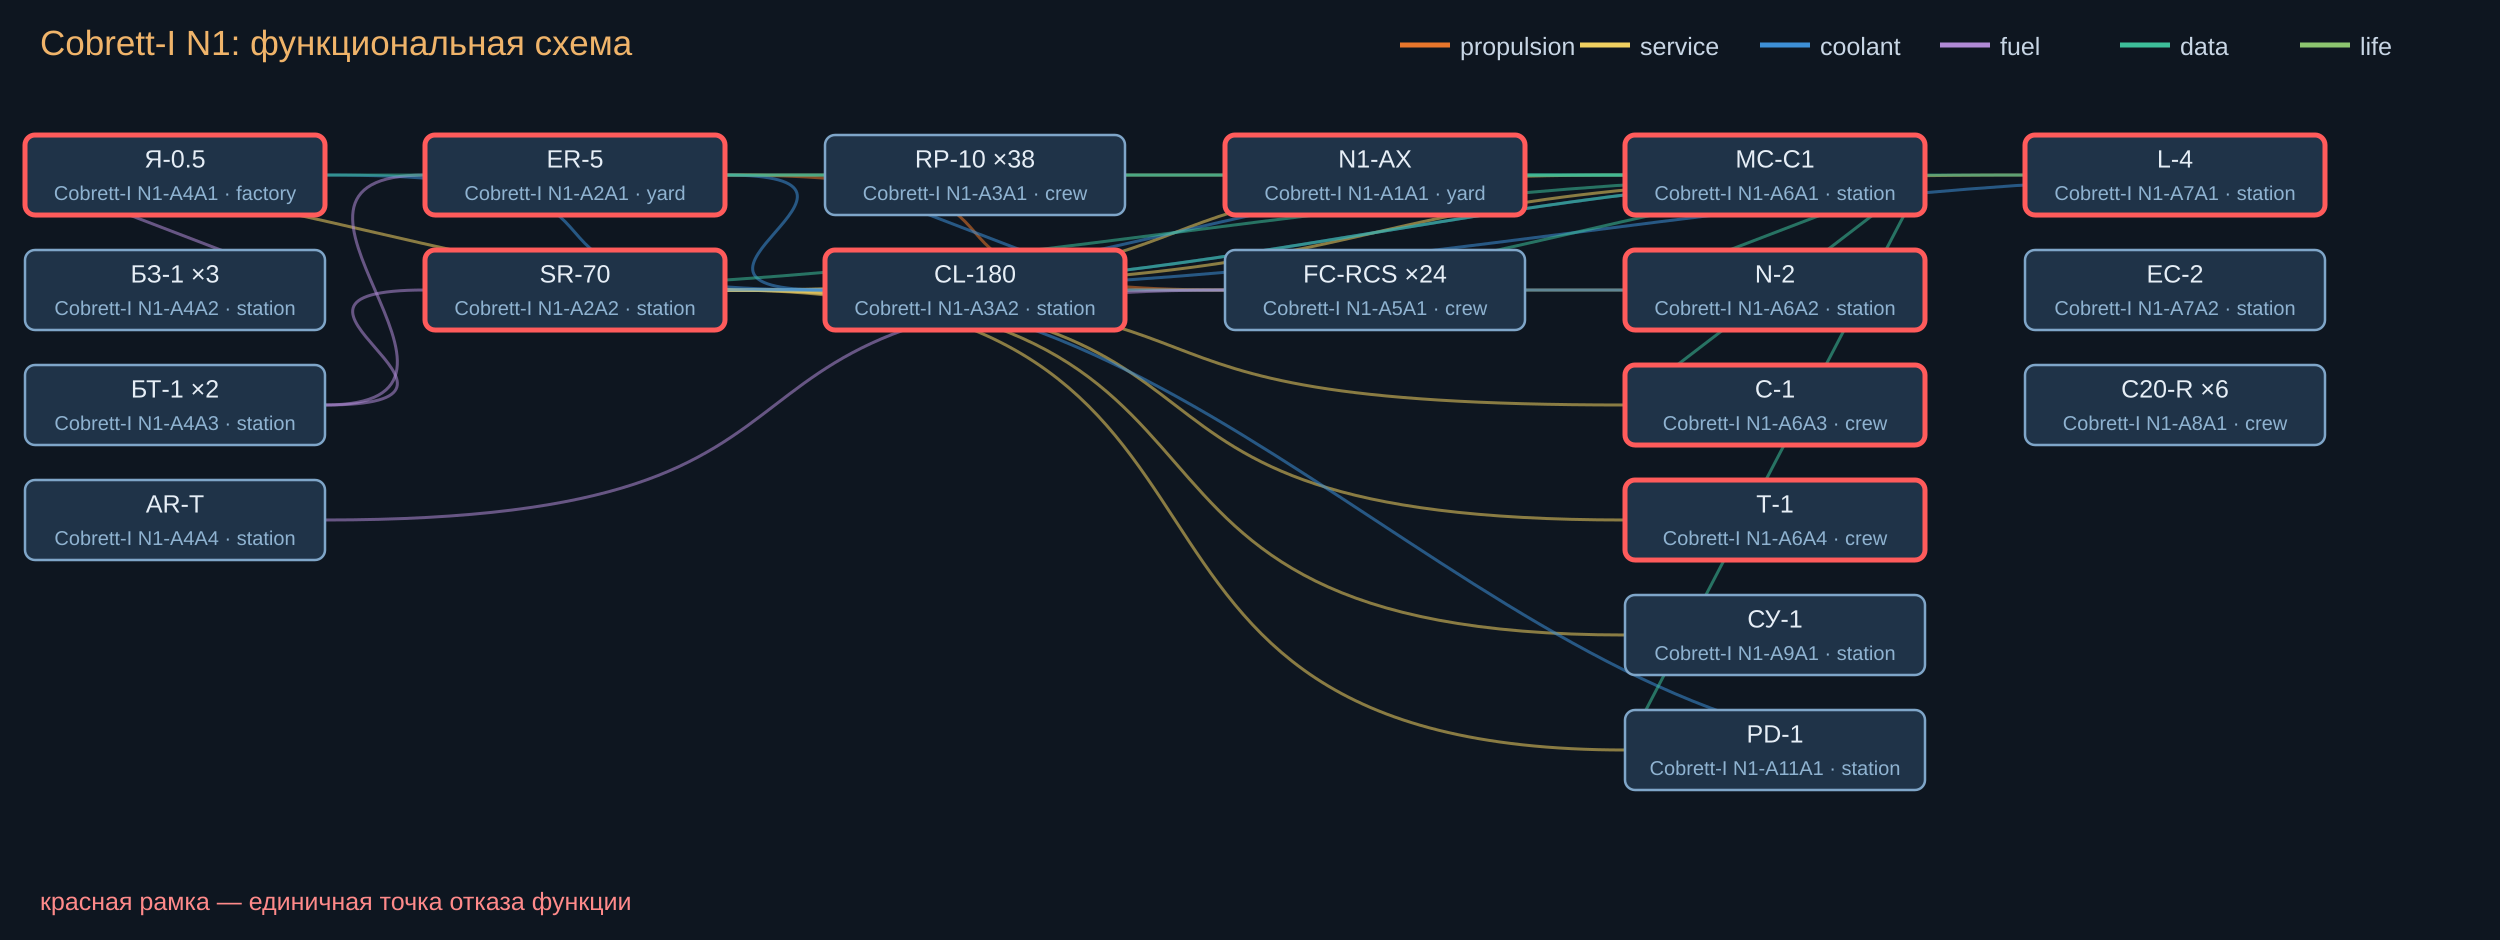
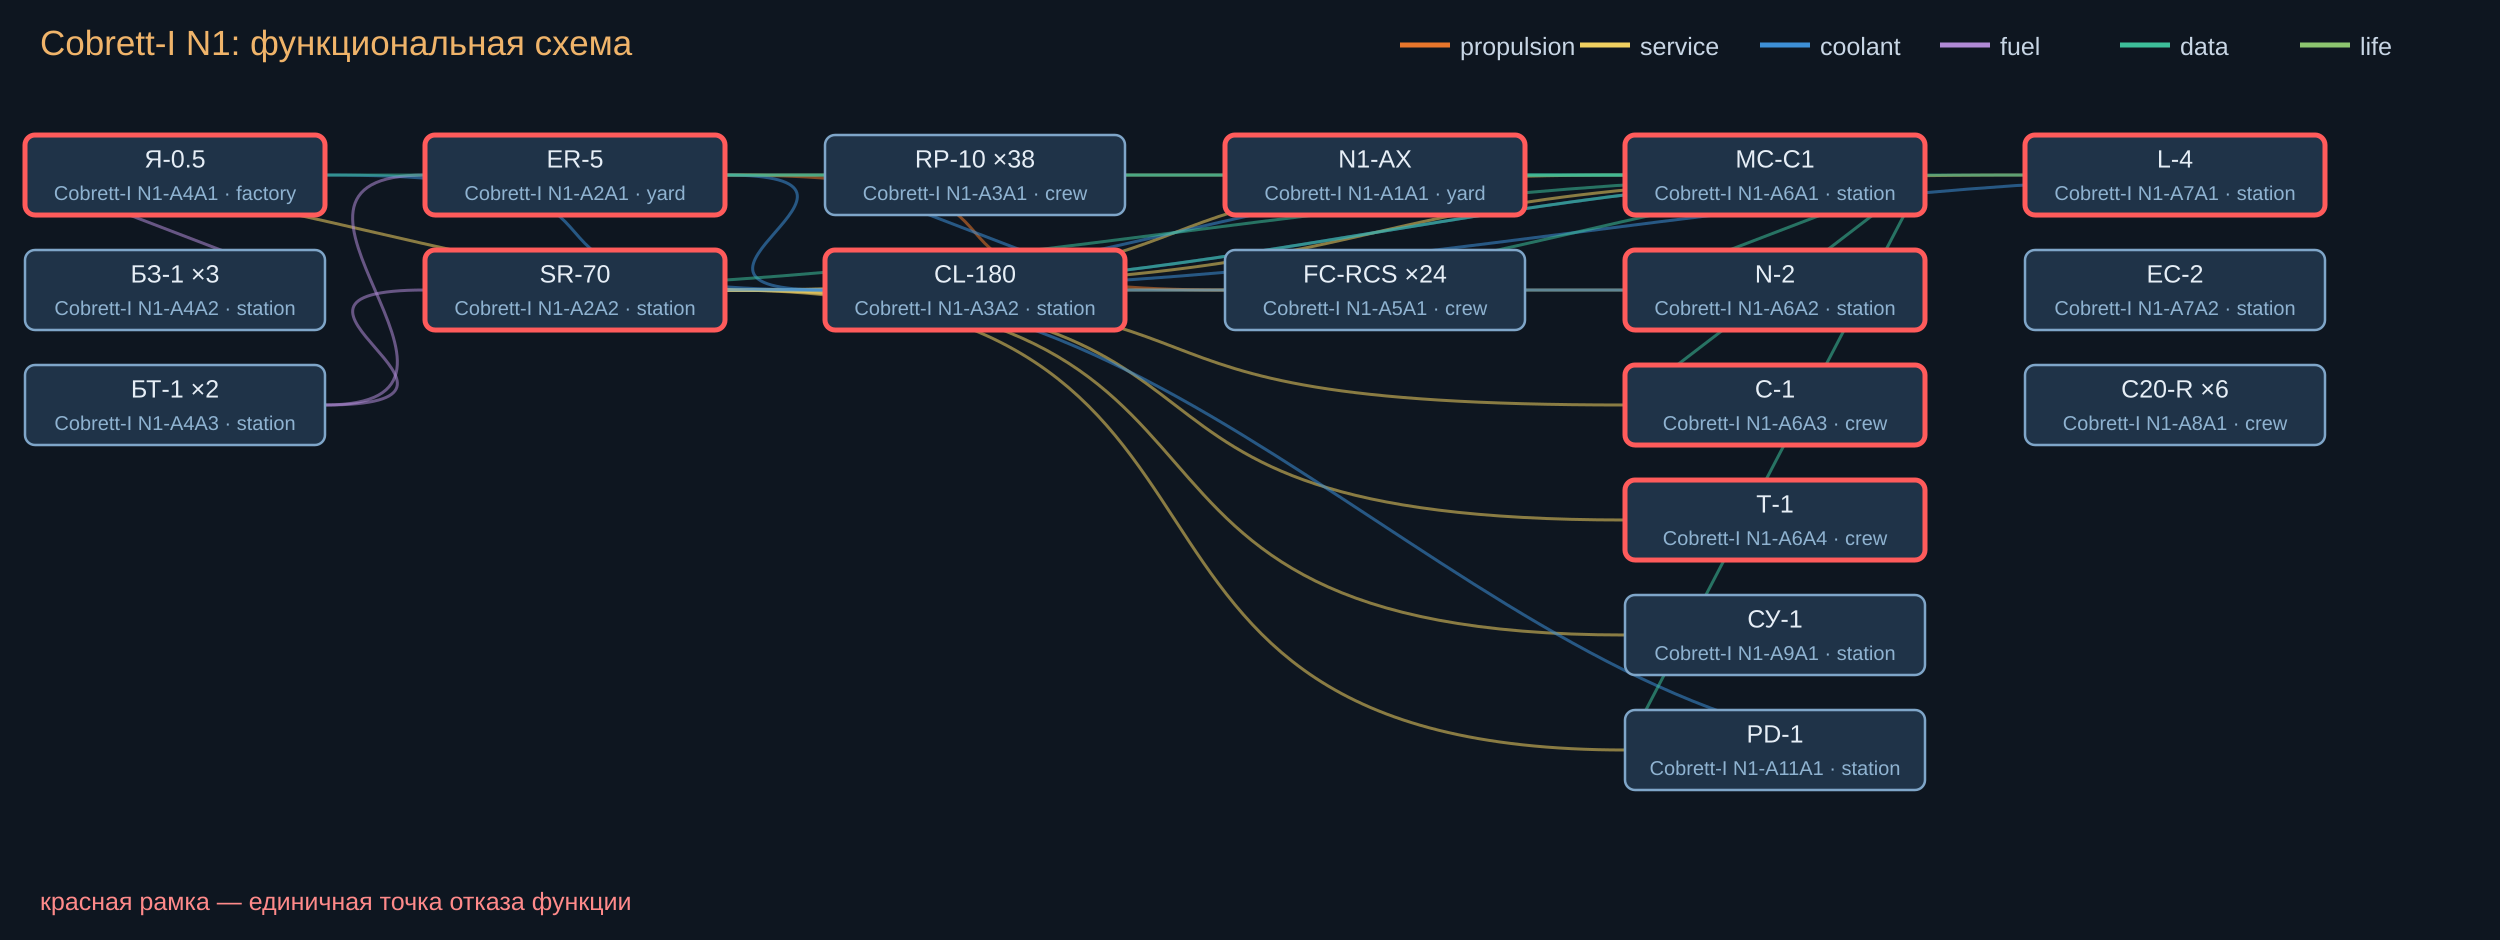
<svg xmlns="http://www.w3.org/2000/svg" viewBox="0 0 1000 376" font-family="Segoe UI, Arial, sans-serif" font-size="10">
  <rect width="100%" height="100%" fill="#0e1620" />
  <text x="16" y="22" fill="#f0b46a" font-size="14">Cobrett-I N1: функциональная схема</text>
  <line x1="560" y1="18" x2="580" y2="18" stroke="#e8762b" stroke-width="2" />
  <text x="584" y="22" fill="#c8d6e5">propulsion</text>
  <line x1="632" y1="18" x2="652" y2="18" stroke="#f0d060" stroke-width="2" />
  <text x="656" y="22" fill="#c8d6e5">service</text>
  <line x1="704" y1="18" x2="724" y2="18" stroke="#3d8fd6" stroke-width="2" />
  <text x="728" y="22" fill="#c8d6e5">coolant</text>
  <line x1="776" y1="18" x2="796" y2="18" stroke="#b08ad6" stroke-width="2" />
  <text x="800" y="22" fill="#c8d6e5">fuel</text>
  <line x1="848" y1="18" x2="868" y2="18" stroke="#3dbf9a" stroke-width="2" />
  <text x="872" y="22" fill="#c8d6e5">data</text>
  <line x1="920" y1="18" x2="940" y2="18" stroke="#8cc56f" stroke-width="2" />
  <text x="944" y="22" fill="#c8d6e5">life</text>
  <path d="M290,70 C450.0,70 330.0,70 490,70" fill="none" stroke="#e8762b" stroke-opacity="0.55" stroke-width="1.2" />
  <path d="M290,70 C450.0,70 330.0,116 490,116" fill="none" stroke="#e8762b" stroke-opacity="0.55" stroke-width="1.2" />
  <path d="M290,116 C370.0,116 250.0,116 330,116" fill="none" stroke="#f0d060" stroke-opacity="0.55" stroke-width="1.2" />
  <path d="M290,116 C210.0,116 90.0,70 10,70" fill="none" stroke="#f0d060" stroke-opacity="0.55" stroke-width="1.2" />
  <path d="M290,116 C530.0,116 410.0,70 650,70" fill="none" stroke="#f0d060" stroke-opacity="0.55" stroke-width="1.2" />
  <path d="M290,116 C530.0,116 410.0,116 650,116" fill="none" stroke="#f0d060" stroke-opacity="0.55" stroke-width="1.2" />
  <path d="M290,116 C530.0,116 410.0,162 650,162" fill="none" stroke="#f0d060" stroke-opacity="0.55" stroke-width="1.2" />
  <path d="M290,116 C530.0,116 410.0,208 650,208" fill="none" stroke="#f0d060" stroke-opacity="0.55" stroke-width="1.2" />
  <path d="M290,116 C610.0,116 490.0,70 810,70" fill="none" stroke="#f0d060" stroke-opacity="0.55" stroke-width="1.2" />
  <path d="M290,116 C530.0,116 410.0,254 650,254" fill="none" stroke="#f0d060" stroke-opacity="0.55" stroke-width="1.2" />
  <path d="M290,116 C530.0,116 410.0,300 650,300" fill="none" stroke="#f0d060" stroke-opacity="0.55" stroke-width="1.2" />
  <path d="M610,70 C530.0,70 410.0,116 330,116" fill="none" stroke="#3d8fd6" stroke-opacity="0.55" stroke-width="1.2" />
  <path d="M290,70 C370.0,70 250.0,116 330,116" fill="none" stroke="#3d8fd6" stroke-opacity="0.55" stroke-width="1.2" />
  <path d="M290,116 C370.0,116 250.0,116 330,116" fill="none" stroke="#3d8fd6" stroke-opacity="0.55" stroke-width="1.2" />
  <path d="M130,70 C290.0,70 170.0,116 330,116" fill="none" stroke="#3d8fd6" stroke-opacity="0.55" stroke-width="1.2" />
  <path d="M770,70 C610.0,70 490.0,116 330,116" fill="none" stroke="#3d8fd6" stroke-opacity="0.55" stroke-width="1.2" />
  <path d="M770,116 C610.0,116 490.0,116 330,116" fill="none" stroke="#3d8fd6" stroke-opacity="0.55" stroke-width="1.2" />
  <path d="M930,70 C690.0,70 570.0,116 330,116" fill="none" stroke="#3d8fd6" stroke-opacity="0.55" stroke-width="1.2" />
  <path d="M770,300 C610.0,300 490.0,116 330,116" fill="none" stroke="#3d8fd6" stroke-opacity="0.55" stroke-width="1.2" />
  <path d="M450,116 C450.0,116 330.0,70 330,70" fill="none" stroke="#3d8fd6" stroke-opacity="0.55" stroke-width="1.2" />
  <path d="M130,116 C130.0,116 10.0,70 10,70" fill="none" stroke="#b08ad6" stroke-opacity="0.55" stroke-width="1.2" />
  <path d="M130,162 C210.0,162 90.0,70 170,70" fill="none" stroke="#b08ad6" stroke-opacity="0.55" stroke-width="1.2" />
  <path d="M130,162 C210.0,162 90.0,116 170,116" fill="none" stroke="#b08ad6" stroke-opacity="0.55" stroke-width="1.2" />
-   <path d="M130,208 C370.0,208 250.0,116 490,116" fill="none" stroke="#b08ad6" stroke-opacity="0.55" stroke-width="1.2" />
  <path d="M770,70 C690.0,70 570.0,70 490,70" fill="none" stroke="#3dbf9a" stroke-opacity="0.55" stroke-width="1.2" />
  <path d="M770,70 C530.0,70 410.0,70 170,70" fill="none" stroke="#3dbf9a" stroke-opacity="0.55" stroke-width="1.2" />
  <path d="M770,70 C530.0,70 410.0,116 170,116" fill="none" stroke="#3dbf9a" stroke-opacity="0.55" stroke-width="1.2" />
  <path d="M770,70 C610.0,70 490.0,116 330,116" fill="none" stroke="#3dbf9a" stroke-opacity="0.55" stroke-width="1.2" />
  <path d="M770,70 C450.0,70 330.0,70 10,70" fill="none" stroke="#3dbf9a" stroke-opacity="0.55" stroke-width="1.2" />
  <path d="M770,70 C690.0,70 570.0,116 490,116" fill="none" stroke="#3dbf9a" stroke-opacity="0.55" stroke-width="1.2" />
  <path d="M770,70 C770.0,70 650.0,116 650,116" fill="none" stroke="#3dbf9a" stroke-opacity="0.55" stroke-width="1.2" />
  <path d="M770,70 C770.0,70 650.0,162 650,162" fill="none" stroke="#3dbf9a" stroke-opacity="0.55" stroke-width="1.2" />
  <path d="M770,70 C850.0,70 730.0,70 810,70" fill="none" stroke="#3dbf9a" stroke-opacity="0.55" stroke-width="1.2" />
  <path d="M770,70 C770.0,70 650.0,300 650,300" fill="none" stroke="#3dbf9a" stroke-opacity="0.55" stroke-width="1.2" />
  <rect x="490" y="54" width="120" height="32" rx="4" fill="#1f3348" stroke="#ff5b5b" stroke-width="2" />
  <text x="550" y="67" fill="#e6eef6" text-anchor="middle">N1-AX</text>
  <text x="550" y="80" fill="#8fb3d1" text-anchor="middle" font-size="8">Cobrett-I N1-A1A1 · yard</text>
  <rect x="170" y="54" width="120" height="32" rx="4" fill="#1f3348" stroke="#ff5b5b" stroke-width="2" />
  <text x="230" y="67" fill="#e6eef6" text-anchor="middle">ER-5</text>
  <text x="230" y="80" fill="#8fb3d1" text-anchor="middle" font-size="8">Cobrett-I N1-A2A1 · yard</text>
  <rect x="170" y="100" width="120" height="32" rx="4" fill="#1f3348" stroke="#ff5b5b" stroke-width="2" />
  <text x="230" y="113" fill="#e6eef6" text-anchor="middle">SR-70</text>
  <text x="230" y="126" fill="#8fb3d1" text-anchor="middle" font-size="8">Cobrett-I N1-A2A2 · station</text>
  <rect x="330" y="54" width="120" height="32" rx="4" fill="#1f3348" stroke="#7fa6c9" stroke-width="1" />
  <text x="390" y="67" fill="#e6eef6" text-anchor="middle">RP-10 ×38</text>
  <text x="390" y="80" fill="#8fb3d1" text-anchor="middle" font-size="8">Cobrett-I N1-A3A1 · crew</text>
  <rect x="330" y="100" width="120" height="32" rx="4" fill="#1f3348" stroke="#ff5b5b" stroke-width="2" />
  <text x="390" y="113" fill="#e6eef6" text-anchor="middle">CL-180</text>
  <text x="390" y="126" fill="#8fb3d1" text-anchor="middle" font-size="8">Cobrett-I N1-A3A2 · station</text>
  <rect x="10" y="54" width="120" height="32" rx="4" fill="#1f3348" stroke="#ff5b5b" stroke-width="2" />
  <text x="70" y="67" fill="#e6eef6" text-anchor="middle">Я-0.5</text>
  <text x="70" y="80" fill="#8fb3d1" text-anchor="middle" font-size="8">Cobrett-I N1-A4A1 · factory</text>
  <rect x="10" y="100" width="120" height="32" rx="4" fill="#1f3348" stroke="#7fa6c9" stroke-width="1" />
  <text x="70" y="113" fill="#e6eef6" text-anchor="middle">БЗ-1 ×3</text>
  <text x="70" y="126" fill="#8fb3d1" text-anchor="middle" font-size="8">Cobrett-I N1-A4A2 · station</text>
  <rect x="10" y="146" width="120" height="32" rx="4" fill="#1f3348" stroke="#7fa6c9" stroke-width="1" />
  <text x="70" y="159" fill="#e6eef6" text-anchor="middle">БТ-1 ×2</text>
  <text x="70" y="172" fill="#8fb3d1" text-anchor="middle" font-size="8">Cobrett-I N1-A4A3 · station</text>
  <rect x="490" y="100" width="120" height="32" rx="4" fill="#1f3348" stroke="#7fa6c9" stroke-width="1" />
  <text x="550" y="113" fill="#e6eef6" text-anchor="middle">FC-RCS ×24</text>
  <text x="550" y="126" fill="#8fb3d1" text-anchor="middle" font-size="8">Cobrett-I N1-A5A1 · crew</text>
-   <rect x="10" y="192" width="120" height="32" rx="4" fill="#1f3348" stroke="#7fa6c9" stroke-width="1" />
-   <text x="70" y="205" fill="#e6eef6" text-anchor="middle">AR-T</text>
-   <text x="70" y="218" fill="#8fb3d1" text-anchor="middle" font-size="8">Cobrett-I N1-A4A4 · station</text>
  <rect x="650" y="54" width="120" height="32" rx="4" fill="#1f3348" stroke="#ff5b5b" stroke-width="2" />
  <text x="710" y="67" fill="#e6eef6" text-anchor="middle">MC-C1</text>
  <text x="710" y="80" fill="#8fb3d1" text-anchor="middle" font-size="8">Cobrett-I N1-A6A1 · station</text>
  <rect x="650" y="100" width="120" height="32" rx="4" fill="#1f3348" stroke="#ff5b5b" stroke-width="2" />
  <text x="710" y="113" fill="#e6eef6" text-anchor="middle">N-2</text>
  <text x="710" y="126" fill="#8fb3d1" text-anchor="middle" font-size="8">Cobrett-I N1-A6A2 · station</text>
  <rect x="650" y="146" width="120" height="32" rx="4" fill="#1f3348" stroke="#ff5b5b" stroke-width="2" />
  <text x="710" y="159" fill="#e6eef6" text-anchor="middle">C-1</text>
  <text x="710" y="172" fill="#8fb3d1" text-anchor="middle" font-size="8">Cobrett-I N1-A6A3 · crew</text>
  <rect x="650" y="192" width="120" height="32" rx="4" fill="#1f3348" stroke="#ff5b5b" stroke-width="2" />
  <text x="710" y="205" fill="#e6eef6" text-anchor="middle">Т-1</text>
  <text x="710" y="218" fill="#8fb3d1" text-anchor="middle" font-size="8">Cobrett-I N1-A6A4 · crew</text>
  <rect x="810" y="54" width="120" height="32" rx="4" fill="#1f3348" stroke="#ff5b5b" stroke-width="2" />
  <text x="870" y="67" fill="#e6eef6" text-anchor="middle">L-4</text>
  <text x="870" y="80" fill="#8fb3d1" text-anchor="middle" font-size="8">Cobrett-I N1-A7A1 · station</text>
  <rect x="810" y="100" width="120" height="32" rx="4" fill="#1f3348" stroke="#7fa6c9" stroke-width="1" />
  <text x="870" y="113" fill="#e6eef6" text-anchor="middle">EC-2</text>
  <text x="870" y="126" fill="#8fb3d1" text-anchor="middle" font-size="8">Cobrett-I N1-A7A2 · station</text>
  <rect x="810" y="146" width="120" height="32" rx="4" fill="#1f3348" stroke="#7fa6c9" stroke-width="1" />
  <text x="870" y="159" fill="#e6eef6" text-anchor="middle">C20-R ×6</text>
  <text x="870" y="172" fill="#8fb3d1" text-anchor="middle" font-size="8">Cobrett-I N1-A8A1 · crew</text>
  <rect x="650" y="238" width="120" height="32" rx="4" fill="#1f3348" stroke="#7fa6c9" stroke-width="1" />
  <text x="710" y="251" fill="#e6eef6" text-anchor="middle">СУ-1</text>
  <text x="710" y="264" fill="#8fb3d1" text-anchor="middle" font-size="8">Cobrett-I N1-A9A1 · station</text>
  <rect x="650" y="284" width="120" height="32" rx="4" fill="#1f3348" stroke="#7fa6c9" stroke-width="1" />
  <text x="710" y="297" fill="#e6eef6" text-anchor="middle">PD-1</text>
  <text x="710" y="310" fill="#8fb3d1" text-anchor="middle" font-size="8">Cobrett-I N1-A11A1 · station</text>
  <text x="16" y="364" fill="#ff8a8a">красная рамка — единичная точка отказа функции</text>
</svg>
